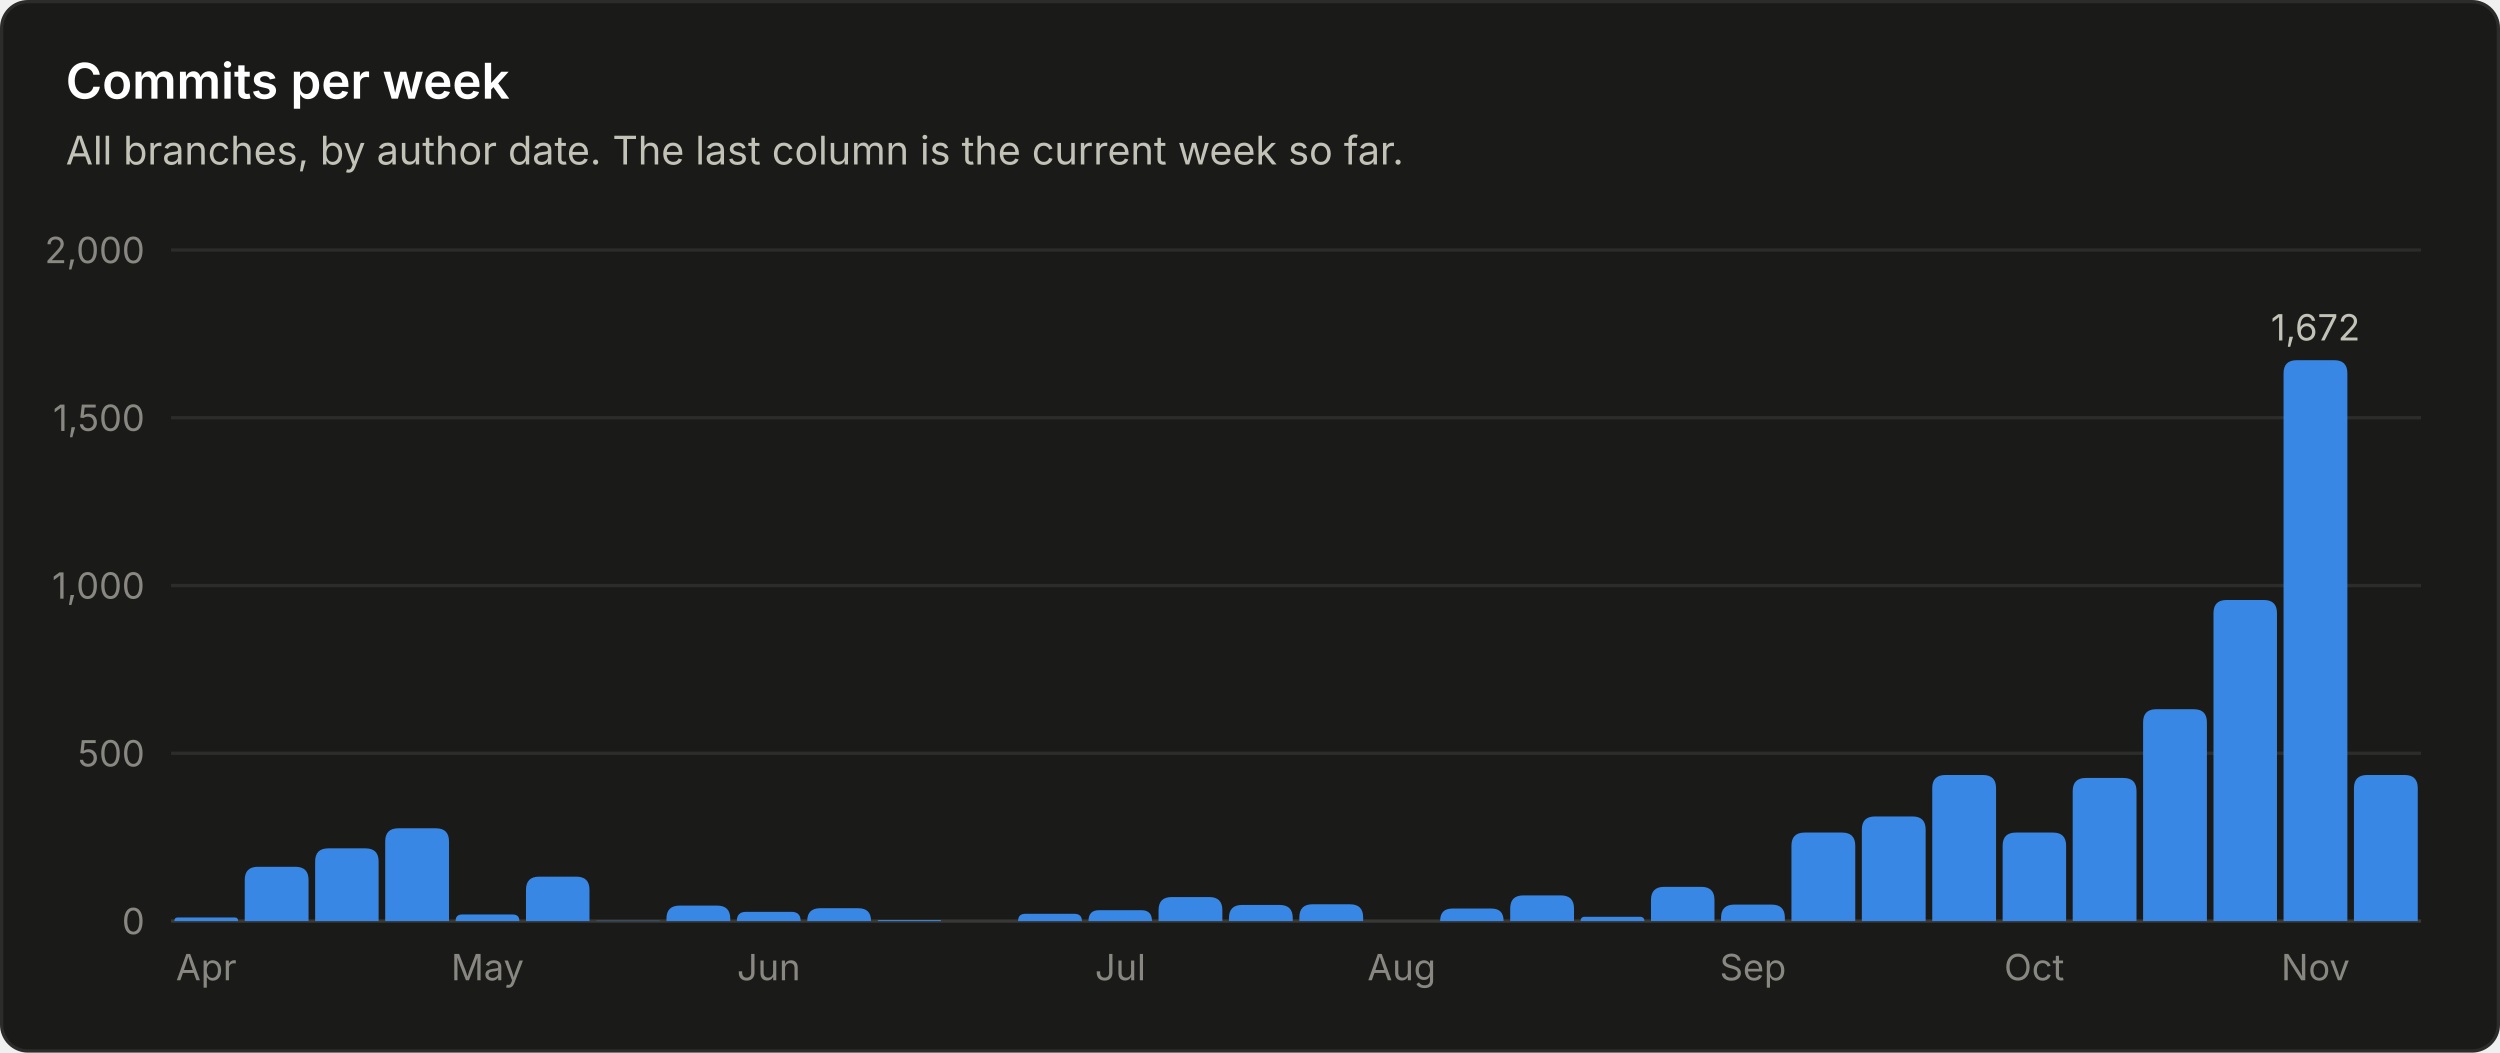
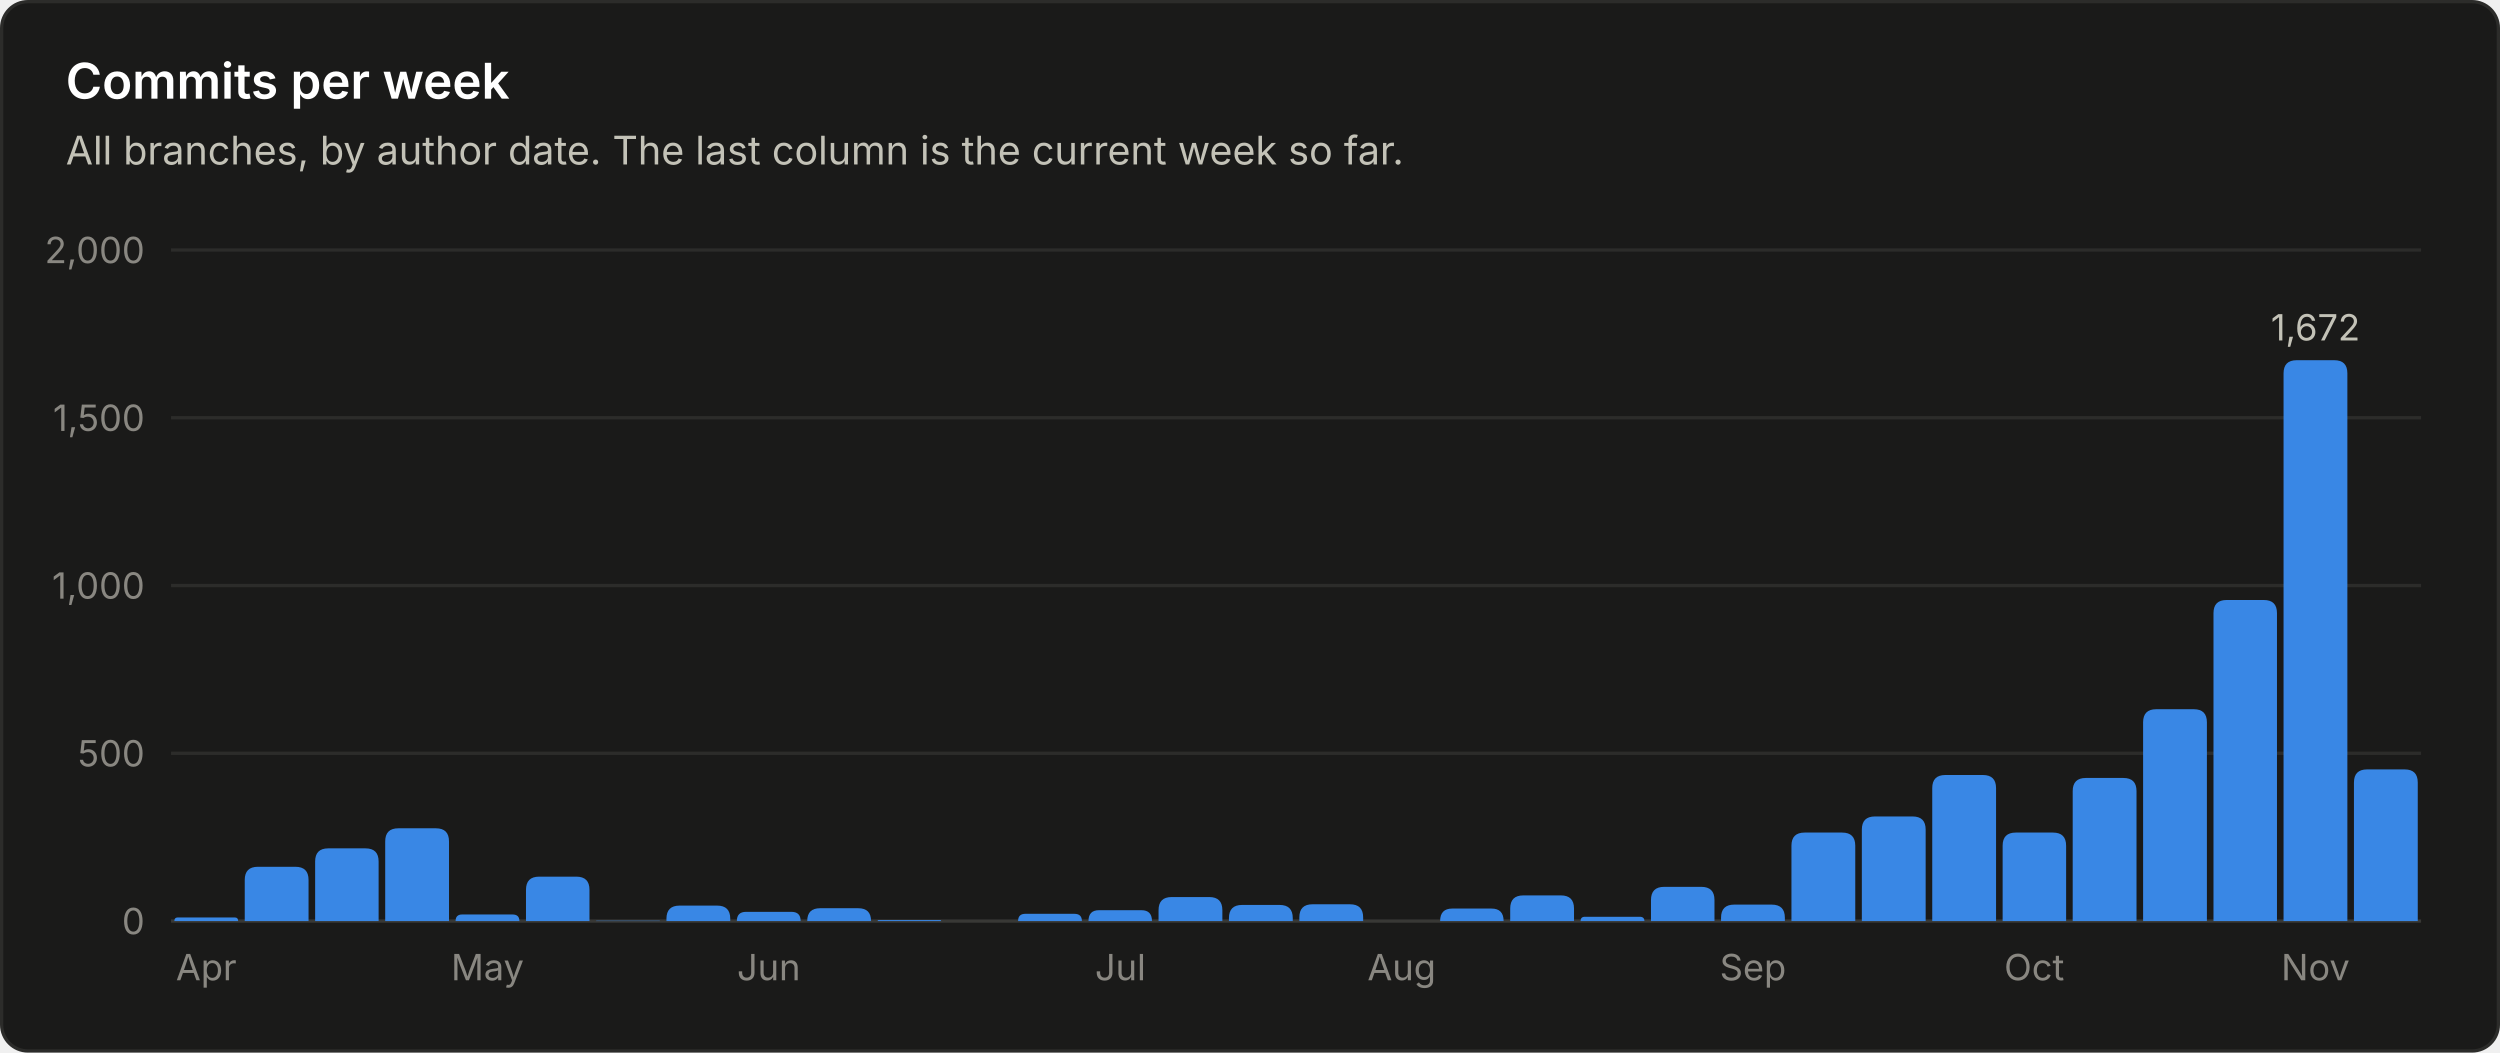
<svg xmlns="http://www.w3.org/2000/svg" viewBox="0 0 760 320" width="760" height="320" role="img" font-family="system-ui, -apple-system, 'Segoe UI', sans-serif">
  <rect x="0.5" y="0.5" width="759" height="319" rx="8" fill="#1a1a19" stroke="#2c2c2a" />
  <text x="20.0" y="30.0" fill="#ffffff" font-size="15" font-weight="600" text-anchor="start">Commits per week</text>
  <text x="20.0" y="50.0" fill="#c3c2b7" font-size="12" font-weight="400" text-anchor="start">All branches, by author date. The last column is the current week so far.</text>
  <line x1="52" y1="280.0" x2="736" y2="280.0" stroke="#383835" stroke-width="1" />
  <text x="44.0" y="284.0" fill="#898781" font-size="11" font-weight="400" text-anchor="end">0</text>
  <line x1="52" y1="229.0" x2="736" y2="229.0" stroke="#2c2c2a" stroke-width="1" />
  <text x="44.0" y="233.0" fill="#898781" font-size="11" font-weight="400" text-anchor="end">500</text>
  <line x1="52" y1="178.0" x2="736" y2="178.0" stroke="#2c2c2a" stroke-width="1" />
  <text x="44.0" y="182.0" fill="#898781" font-size="11" font-weight="400" text-anchor="end">1,000</text>
  <line x1="52" y1="127.0" x2="736" y2="127.0" stroke="#2c2c2a" stroke-width="1" />
  <text x="44.0" y="131.0" fill="#898781" font-size="11" font-weight="400" text-anchor="end">1,500</text>
  <line x1="52" y1="76.0" x2="736" y2="76.0" stroke="#2c2c2a" stroke-width="1" />
  <text x="44.0" y="80.0" fill="#898781" font-size="11" font-weight="400" text-anchor="end">2,000</text>
  <path d="M53.0 280.0 V280.0 Q53.0 278.9 54.1 278.9 H71.3 Q72.4 278.9 72.4 280.0 V280.0 Z" fill="#3987e5" />
  <text x="62.7" y="298.0" fill="#898781" font-size="11" font-weight="400" text-anchor="middle">Apr</text>
  <path d="M74.4 280.0 V267.5 Q74.4 263.5 78.4 263.5 H89.8 Q93.8 263.5 93.8 267.5 V280.0 Z" fill="#3987e5" />
  <path d="M95.8 280.0 V261.9 Q95.8 257.9 99.8 257.9 H111.1 Q115.1 257.9 115.1 261.9 V280.0 Z" fill="#3987e5" />
  <path d="M117.1 280.0 V255.8 Q117.1 251.8 121.1 251.8 H132.5 Q136.5 251.8 136.5 255.8 V280.0 Z" fill="#3987e5" />
  <path d="M138.5 280.0 V280.0 Q138.5 278.0 140.5 278.0 H155.8 Q157.9 278.0 157.9 280.0 V280.0 Z" fill="#3987e5" />
  <text x="148.2" y="298.0" fill="#898781" font-size="11" font-weight="400" text-anchor="middle">May</text>
  <path d="M159.9 280.0 V270.5 Q159.9 266.5 163.9 266.5 H175.2 Q179.2 266.5 179.2 270.5 V280.0 Z" fill="#3987e5" />
  <path d="M181.2 280.0 V280.0 Q181.2 279.9 181.4 279.9 H200.5 Q200.6 279.9 200.6 280.0 V280.0 Z" fill="#3987e5" />
  <path d="M202.6 280.0 V279.3 Q202.6 275.3 206.6 275.3 H218.0 Q222.0 275.3 222.0 279.3 V280.0 Z" fill="#3987e5" />
  <path d="M224.0 280.0 V280.0 Q224.0 277.2 226.8 277.2 H240.6 Q243.4 277.2 243.4 280.0 V280.0 Z" fill="#3987e5" />
  <text x="233.7" y="298.0" fill="#898781" font-size="11" font-weight="400" text-anchor="middle">Jun</text>
  <path d="M245.4 280.0 V280.0 Q245.4 276.1 249.3 276.1 H260.9 Q264.8 276.1 264.8 280.0 V280.0 Z" fill="#3987e5" />
  <path d="M266.8 280.0 V280.0 Q266.8 279.7 267.1 279.7 H285.8 Q286.1 279.7 286.1 280.0 V280.0 Z" fill="#3987e5" />
  <path d="M309.5 280.0 V280.0 Q309.5 277.8 311.7 277.8 H326.6 Q328.9 277.8 328.9 280.0 V280.0 Z" fill="#3987e5" />
  <path d="M330.9 280.0 V280.0 Q330.9 276.7 334.1 276.7 H347.0 Q350.2 276.7 350.2 280.0 V280.0 Z" fill="#3987e5" />
  <text x="340.6" y="298.0" fill="#898781" font-size="11" font-weight="400" text-anchor="middle">Jul</text>
  <path d="M352.2 280.0 V276.7 Q352.2 272.7 356.2 272.7 H367.6 Q371.6 272.7 371.6 276.7 V280.0 Z" fill="#3987e5" />
  <path d="M373.6 280.0 V279.1 Q373.6 275.1 377.6 275.1 H389.0 Q393.0 275.1 393.0 279.1 V280.0 Z" fill="#3987e5" />
  <path d="M395.0 280.0 V278.9 Q395.0 274.9 399.0 274.9 H410.4 Q414.4 274.9 414.4 278.9 V280.0 Z" fill="#3987e5" />
  <text x="426.1" y="298.0" fill="#898781" font-size="11" font-weight="400" text-anchor="middle">Aug</text>
  <path d="M437.8 280.0 V280.0 Q437.8 276.2 441.5 276.2 H453.4 Q457.1 276.2 457.1 280.0 V280.0 Z" fill="#3987e5" />
  <path d="M459.1 280.0 V276.2 Q459.1 272.2 463.1 272.2 H474.5 Q478.5 272.2 478.5 276.2 V280.0 Z" fill="#3987e5" />
  <path d="M480.5 280.0 V280.0 Q480.5 278.7 481.8 278.7 H498.5 Q499.9 278.7 499.9 280.0 V280.0 Z" fill="#3987e5" />
  <path d="M501.9 280.0 V273.6 Q501.9 269.6 505.9 269.6 H517.2 Q521.2 269.6 521.2 273.6 V280.0 Z" fill="#3987e5" />
  <path d="M523.2 280.0 V279.0 Q523.2 275.0 527.2 275.0 H538.6 Q542.6 275.0 542.6 279.0 V280.0 Z" fill="#3987e5" />
  <text x="532.9" y="298.0" fill="#898781" font-size="11" font-weight="400" text-anchor="middle">Sep</text>
  <path d="M544.6 280.0 V257.1 Q544.6 253.1 548.6 253.1 H560.0 Q564.0 253.1 564.0 257.1 V280.0 Z" fill="#3987e5" />
  <path d="M566.0 280.0 V252.2 Q566.0 248.2 570.0 248.2 H581.4 Q585.4 248.2 585.4 252.2 V280.0 Z" fill="#3987e5" />
  <path d="M587.4 280.0 V239.6 Q587.4 235.6 591.4 235.6 H602.8 Q606.8 235.6 606.8 239.6 V280.0 Z" fill="#3987e5" />
  <path d="M608.8 280.0 V257.1 Q608.8 253.1 612.8 253.1 H624.1 Q628.1 253.1 628.1 257.1 V280.0 Z" fill="#3987e5" />
  <text x="618.4" y="298.0" fill="#898781" font-size="11" font-weight="400" text-anchor="middle">Oct</text>
  <path d="M630.1 280.0 V240.5 Q630.1 236.5 634.1 236.5 H645.5 Q649.5 236.5 649.5 240.5 V280.0 Z" fill="#3987e5" />
  <path d="M651.5 280.0 V219.6 Q651.5 215.6 655.5 215.6 H666.9 Q670.9 215.6 670.9 219.6 V280.0 Z" fill="#3987e5" />
  <path d="M672.9 280.0 V186.4 Q672.9 182.4 676.9 182.4 H688.2 Q692.2 182.4 692.2 186.4 V280.0 Z" fill="#3987e5" />
  <path d="M694.2 280.0 V113.5 Q694.2 109.5 698.2 109.5 H709.6 Q713.6 109.5 713.6 113.5 V280.0 Z" fill="#3987e5" />
  <text x="703.9" y="103.5" fill="#c3c2b7" font-size="11" font-weight="400" text-anchor="middle">1,672</text>
  <text x="703.9" y="298.0" fill="#898781" font-size="11" font-weight="400" text-anchor="middle">Nov</text>
-   <path d="M715.6 280.0 V239.6 Q715.6 235.6 719.6 235.6 H731.0 Q735.0 235.6 735.0 239.6 V280.0 Z" fill="#3987e5" />
+   <path d="M715.6 280.0 V237.9 Q715.6 233.9 719.6 233.9 H731.0 Q735.0 233.9 735.0 237.9 V280.0 Z" fill="#3987e5" />
</svg>
